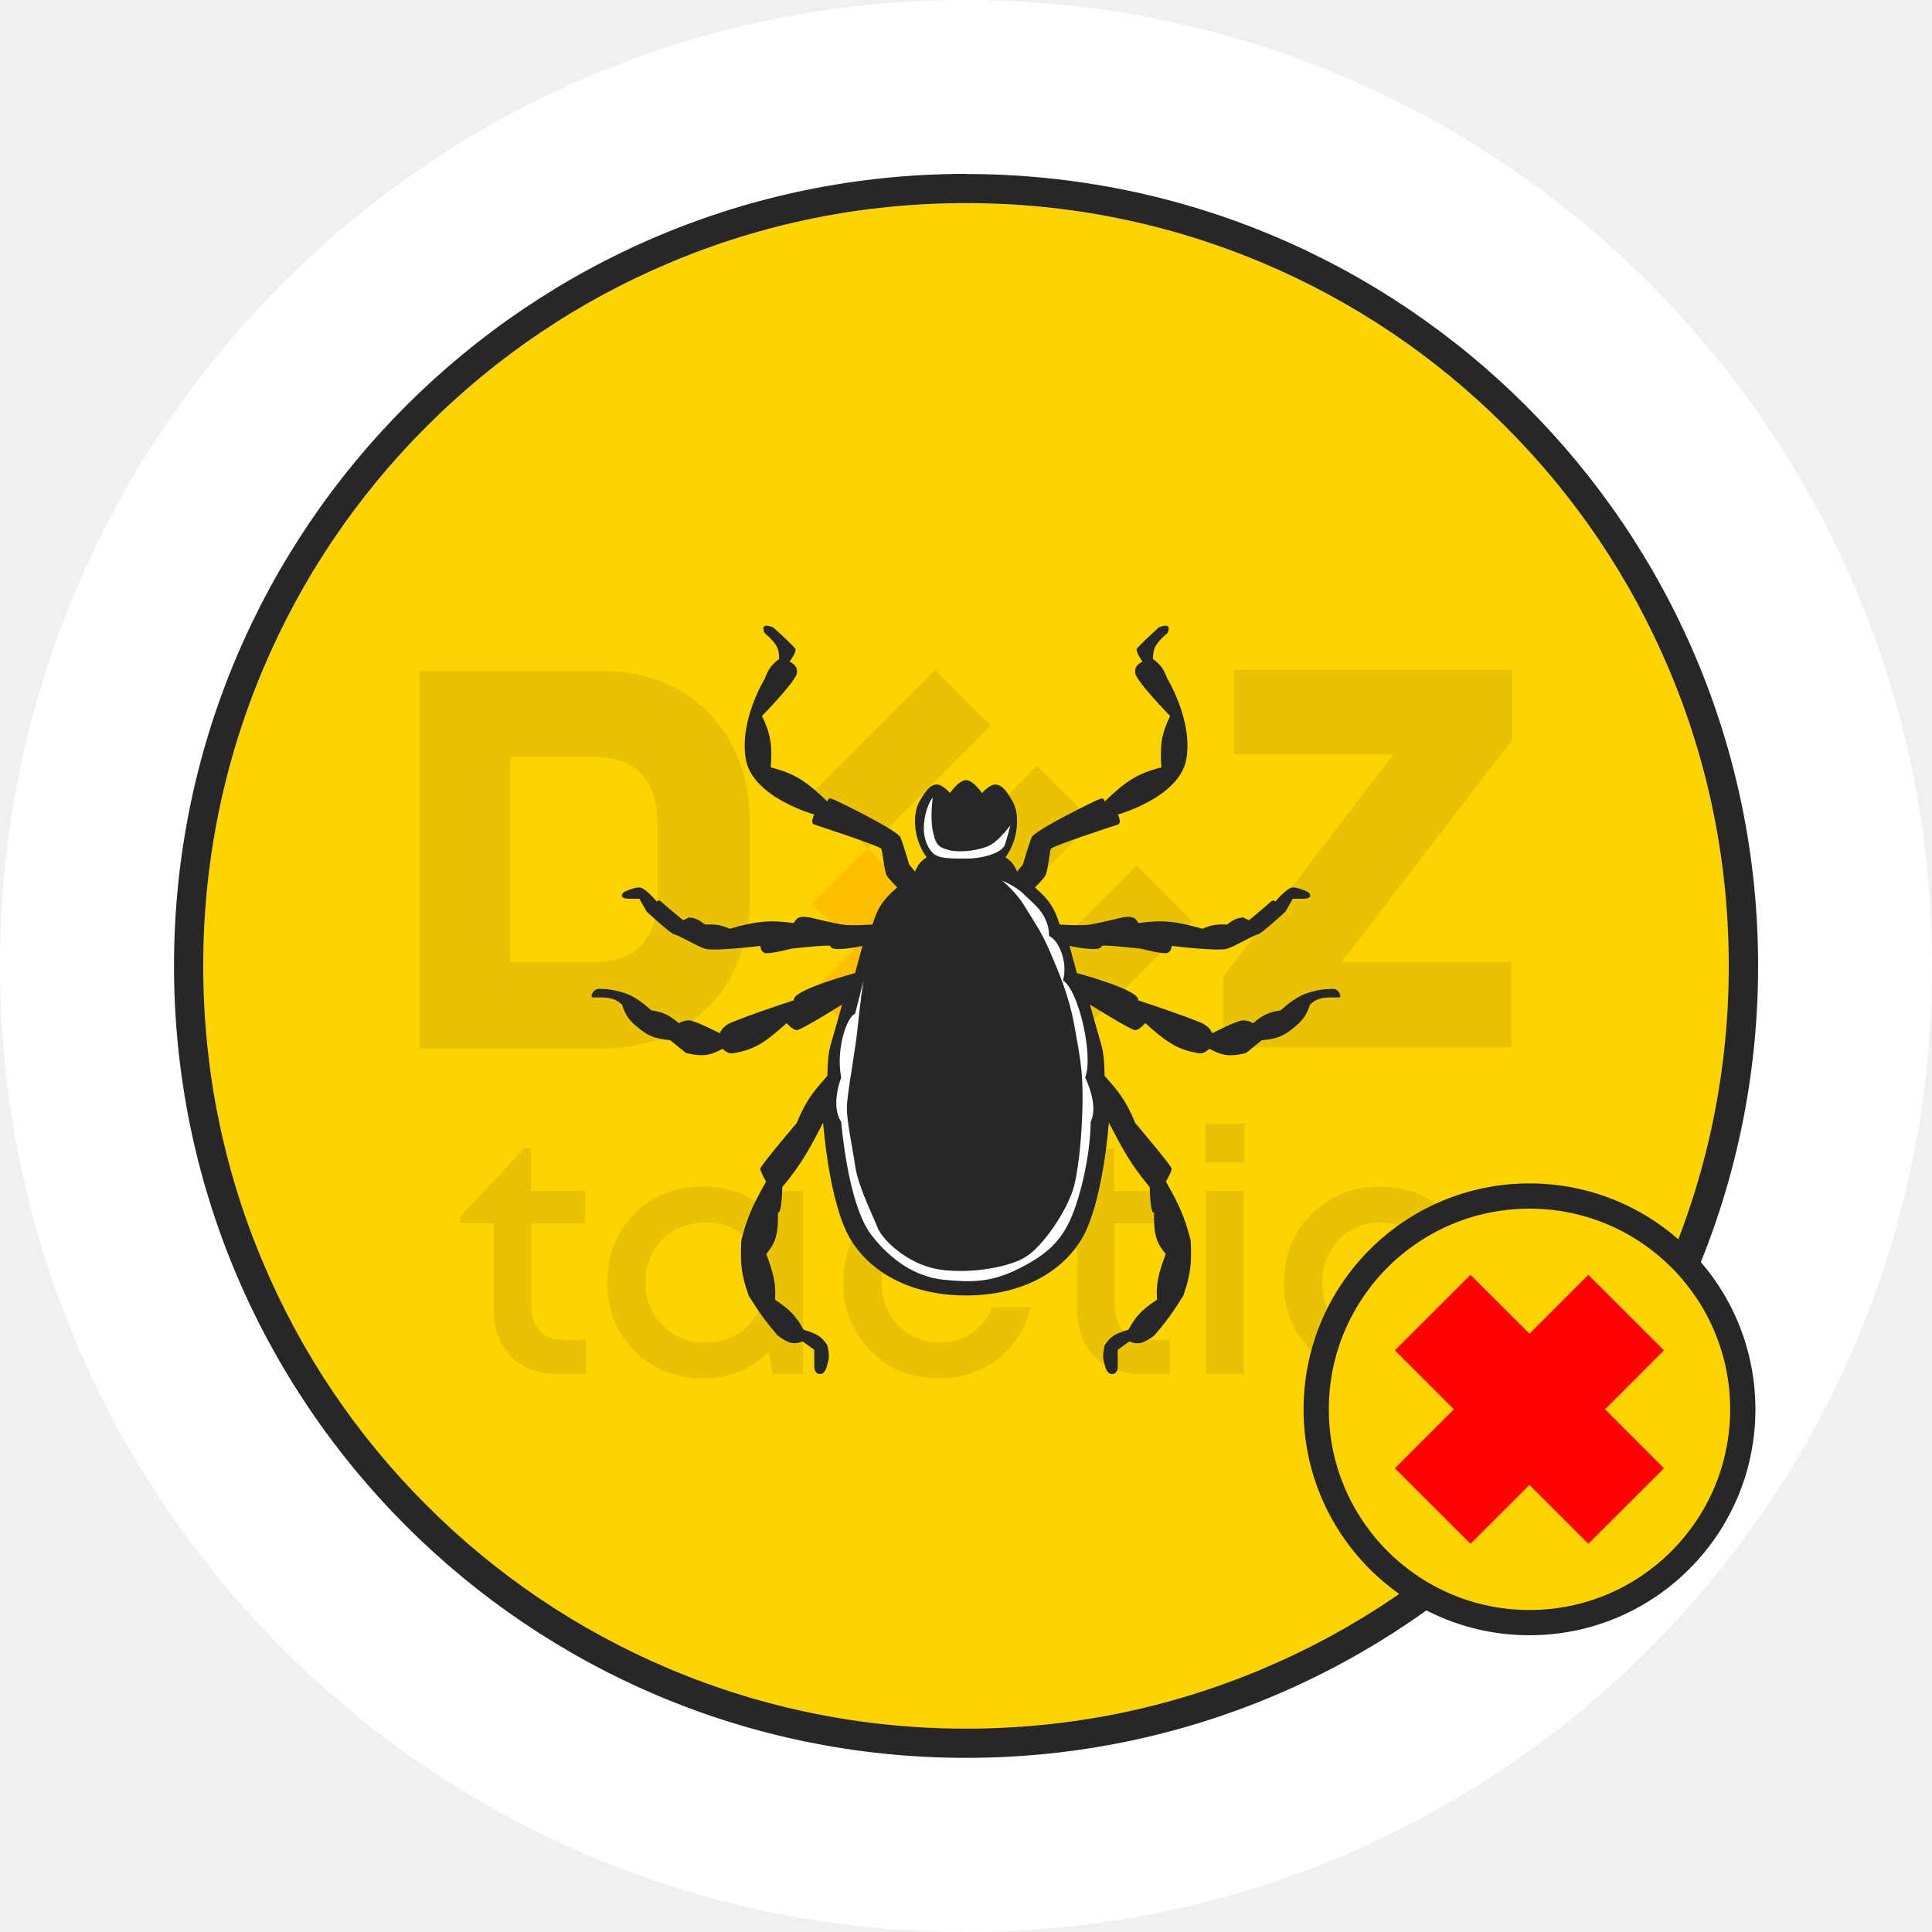
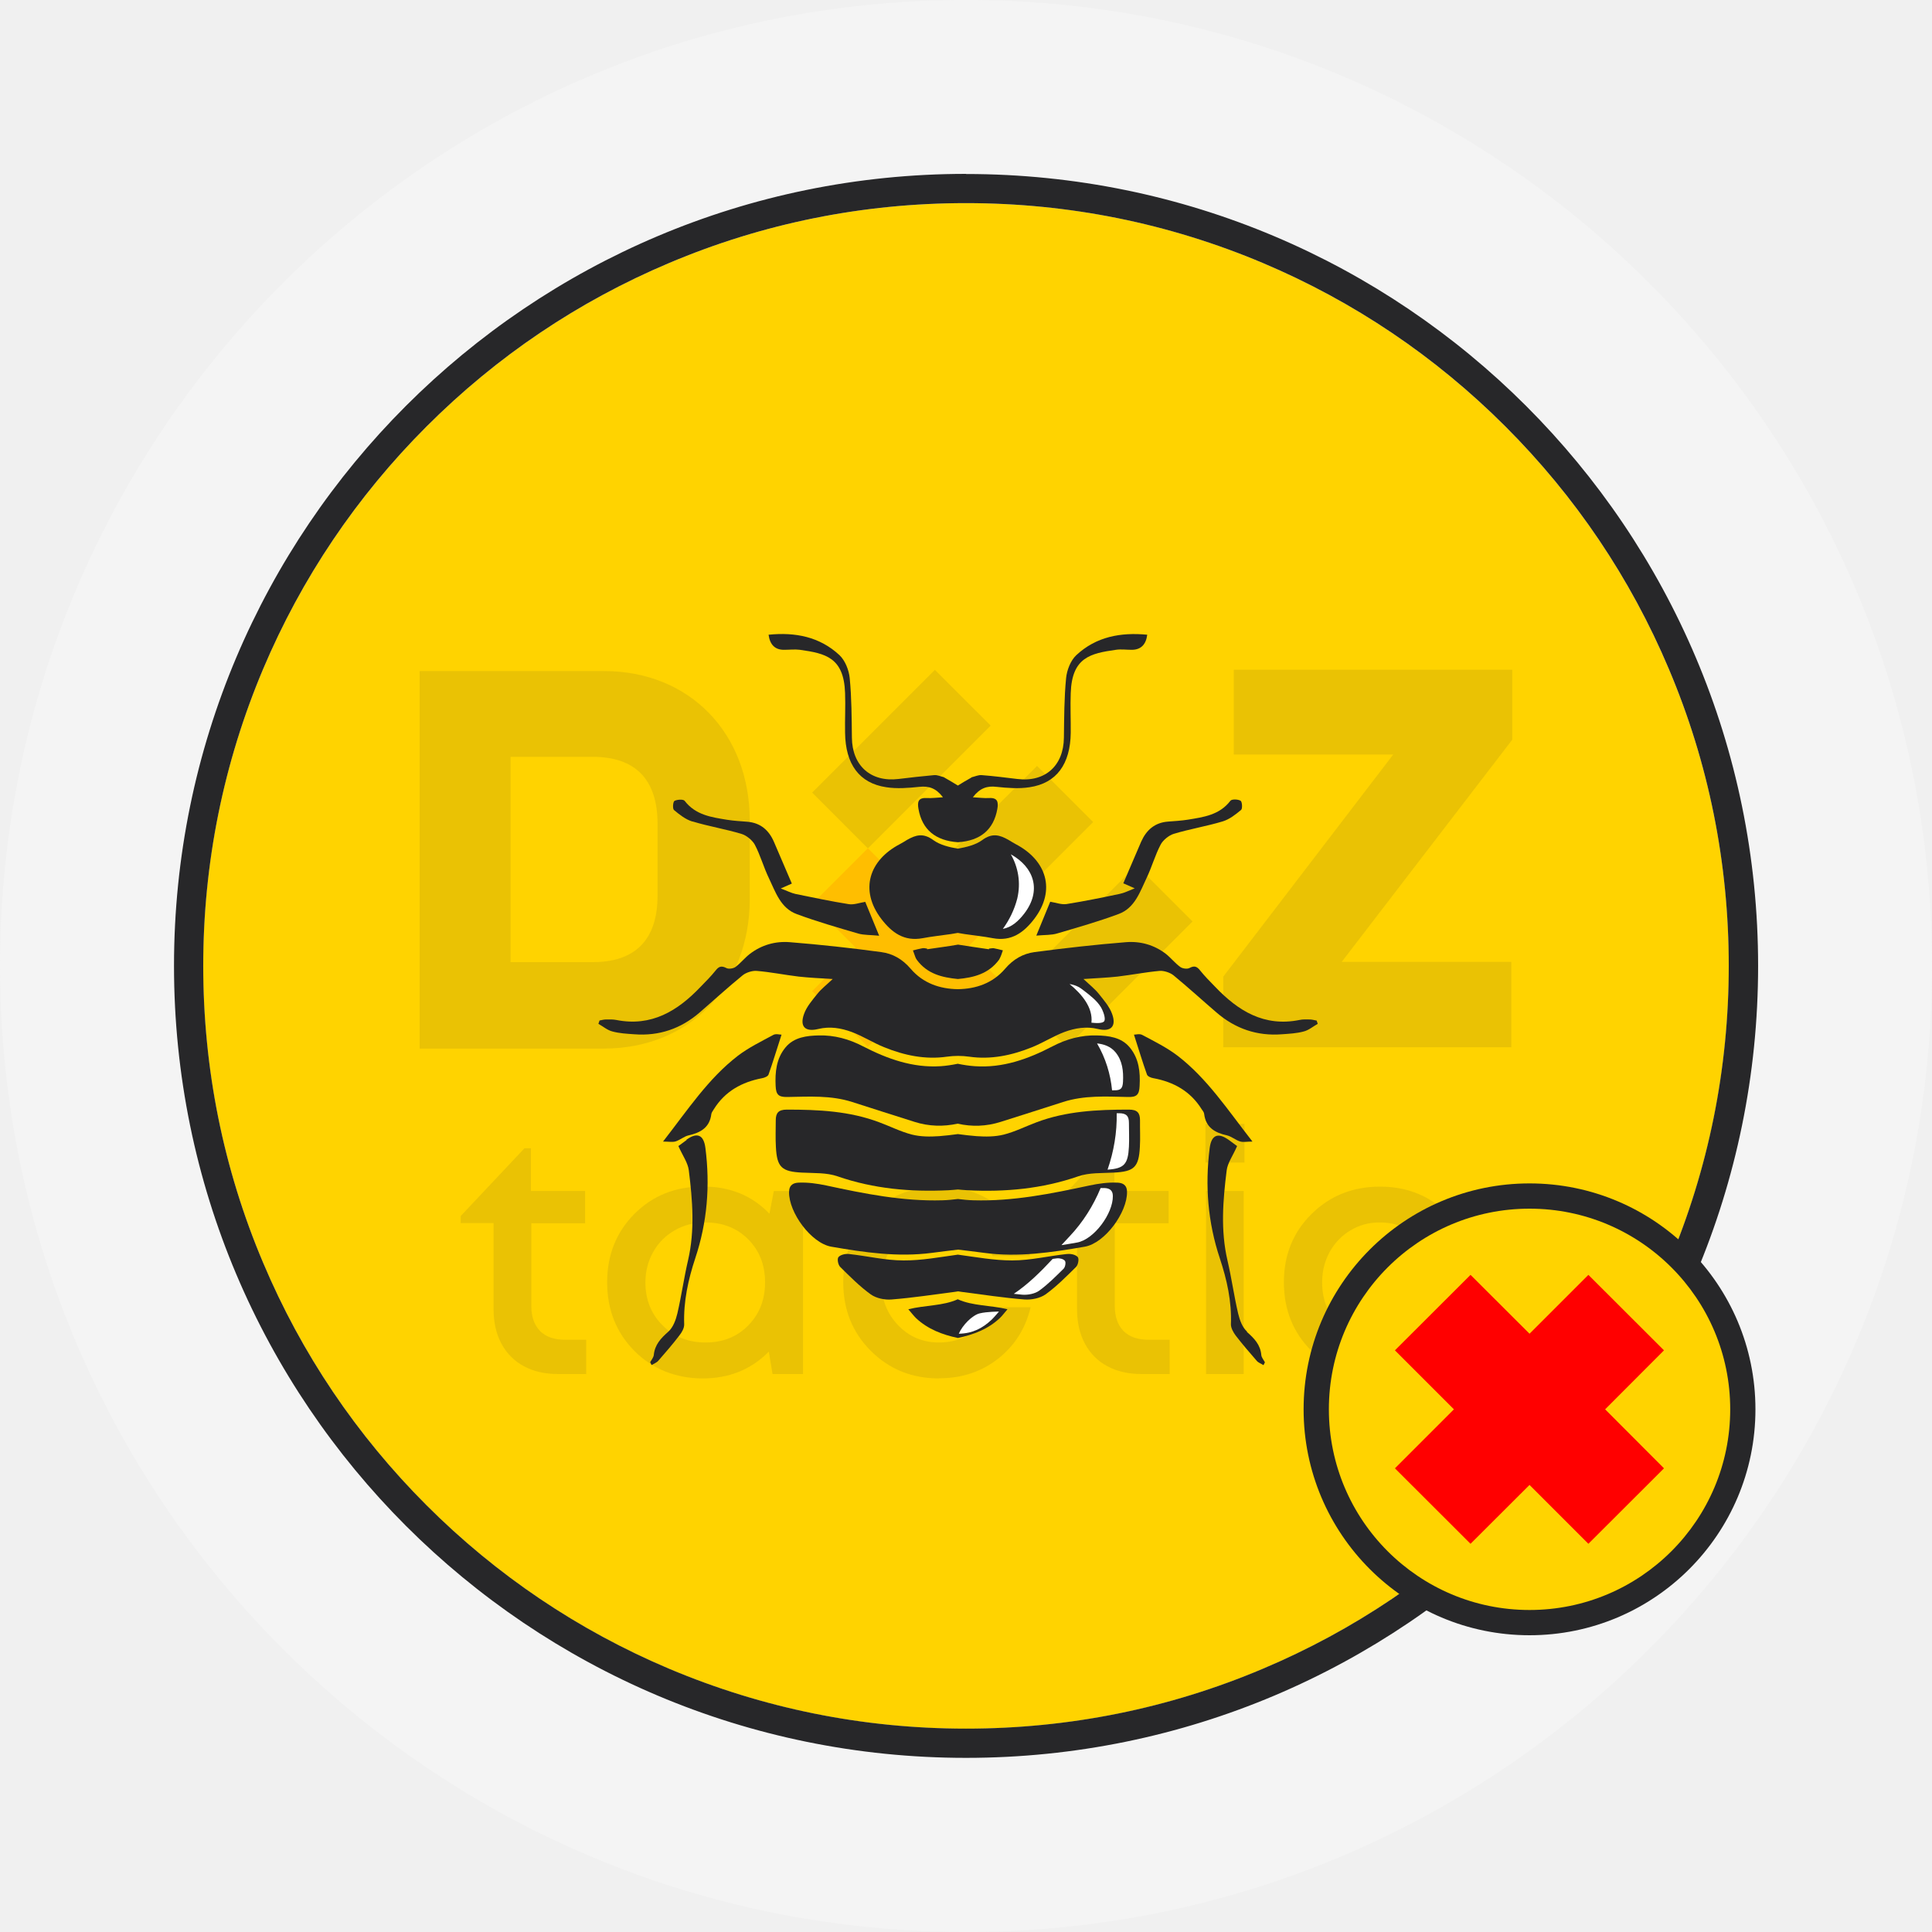
<svg xmlns="http://www.w3.org/2000/svg" width="230" height="230" viewBox="0 0 230 230" fill="none">
-   <path d="M230 115C230 178.511 178.511 230 115 230C108.361 230 101.859 229.433 95.527 228.359C51.873 220.923 16.621 188.876 4.508 147.001C1.579 136.85 0 126.101 0 115C0 51.489 51.489 0 115 0C178.511 0 230 51.489 230 115Z" fill="white" />
+   <path d="M230 115C230 178.511 178.511 230 115 230C108.361 230 101.859 229.433 95.527 228.359C51.873 220.923 16.621 188.876 4.508 147.001C1.579 136.85 0 126.101 0 115C0 51.489 51.489 0 115 0C178.511 0 230 51.489 230 115Z" fill="#F4F4F4" />
  <path d="M205.818 115C205.818 127.267 203.411 139.15 198.673 150.343C194.104 161.153 187.556 170.875 179.215 179.216C170.874 187.557 161.152 194.105 150.342 198.674C139.149 203.412 127.25 205.804 114.999 205.804C102.748 205.804 90.849 203.397 79.656 198.674C68.846 194.105 59.124 187.557 50.783 179.216C42.442 170.875 35.894 161.153 31.325 150.343C26.587 139.15 24.18 127.251 24.18 115C24.18 102.749 26.587 90.85 31.325 79.641C35.894 68.831 42.442 59.11 50.783 50.769C59.124 42.427 68.83 35.88 79.656 31.311C90.849 26.573 102.732 24.181 114.999 24.181C127.266 24.181 139.149 26.573 150.342 31.311C161.152 35.88 170.874 42.427 179.215 50.769C187.556 59.11 194.104 68.816 198.673 79.641C203.411 90.835 205.818 102.733 205.818 115Z" fill="#FFD300" />
-   <path d="M115 24.181C127.266 24.181 139.15 26.588 150.343 31.311C161.153 35.88 170.874 42.427 179.216 50.769C187.557 59.11 194.104 68.816 198.674 79.641C203.412 90.835 205.804 102.733 205.804 114.985C205.804 127.236 203.396 139.135 198.674 150.328C194.104 161.138 187.557 170.859 179.216 179.201C170.874 187.542 161.168 194.089 150.343 198.659C139.15 203.397 127.251 205.789 115 205.789C102.748 205.789 90.85 203.381 79.656 198.659C68.846 194.089 59.125 187.542 50.783 179.201C42.442 170.859 35.895 161.153 31.326 150.328C26.587 139.135 24.195 127.236 24.195 114.985C24.195 102.733 26.603 90.835 31.326 79.641C35.895 68.831 42.442 59.11 50.783 50.769C59.125 42.427 68.831 35.88 79.656 31.311C90.85 26.573 102.748 24.181 115 24.181ZM115 20.7C62.928 20.7 20.715 62.913 20.715 114.985C20.715 167.057 62.928 209.269 115 209.269C167.072 209.269 209.3 167.057 209.3 114.985C209.3 62.913 167.072 20.715 115 20.715V20.7Z" fill="#272729" />
+   <path d="M115 24.181C127.266 24.181 139.15 26.588 150.343 31.311C161.153 35.88 170.874 42.427 179.215 50.769C187.557 59.11 194.104 68.816 198.674 79.641C203.412 90.835 205.804 102.733 205.804 114.985C205.804 127.236 203.396 139.135 198.674 150.328C194.104 161.138 187.557 170.859 179.215 179.201C170.874 187.542 161.168 194.089 150.343 198.659C139.15 203.397 127.251 205.789 115 205.789C102.748 205.789 90.85 203.381 79.656 198.659C68.846 194.089 59.125 187.542 50.783 179.201C42.442 170.859 35.895 161.153 31.326 150.328C26.587 139.135 24.195 127.236 24.195 114.985C24.195 102.733 26.603 90.835 31.326 79.641C35.895 68.831 42.442 59.11 50.783 50.769C59.125 42.427 68.831 35.88 79.656 31.311C90.85 26.573 102.748 24.181 115 24.181ZM115 20.7C62.928 20.7 20.715 62.913 20.715 114.985C20.715 167.057 62.928 209.269 115 209.269C167.072 209.269 209.299 167.057 209.299 114.985C209.299 62.913 167.072 20.715 115 20.715V20.7Z" fill="#272729" />
  <g opacity="0.1">
    <path d="M71.899 79.887H49.957V124.829H71.899C82.05 124.829 89.256 117.438 89.256 107.027V97.689C89.256 87.293 82.111 79.887 71.899 79.887ZM78.278 106.643C78.278 111.857 75.64 114.54 70.565 114.54H60.782V90.099H70.565C75.64 90.099 78.278 92.797 78.278 98.057V106.643Z" fill="#272729" />
    <path d="M180.029 88.059L159.728 114.509H179.922V124.675H145.621V116.273L165.861 89.823H146.878V79.733H180.029V88.059Z" fill="#272729" />
-     <path d="M135.292 103.02L120.318 117.993L126.997 124.672L141.97 109.699L135.292 103.02Z" fill="#272729" />
-     <path d="M123.459 91.183L113.668 100.973L120.347 107.652L130.137 97.861L123.459 91.183Z" fill="#272729" />
+     <path d="M135.29 103.02L120.316 117.993L126.995 124.672L141.968 109.699L135.29 103.02Z" fill="#272729" />
+     <path d="M123.455 91.183L113.664 100.973L120.343 107.652L130.134 97.861L123.455 91.183Z" fill="#272729" />
    <path d="M111.299 79.744L96.684 94.359L103.319 100.995L117.935 86.379L111.299 79.744Z" fill="#272729" />
-     <path d="M67.316 159.497H69.784V163.576H66.472C64.878 163.576 63.513 163.269 62.363 162.641C61.213 162.027 60.324 161.123 59.695 159.957C59.066 158.792 58.76 157.412 58.76 155.817V145.605H54.85V144.762L62.44 136.697H63.206V141.787H69.662V145.621H63.252V155.465C63.252 156.753 63.605 157.749 64.295 158.455C65 159.16 65.997 159.497 67.316 159.497Z" fill="#272729" />
-     <path d="M92.14 141.787H95.605V163.576H91.971L91.526 160.908C89.426 163.039 86.804 164.097 83.66 164.097C80.517 164.097 77.696 163.009 75.534 160.831C73.372 158.654 72.283 155.925 72.283 152.659C72.283 149.393 73.372 146.679 75.534 144.501C77.696 142.339 80.41 141.251 83.66 141.251C86.911 141.251 89.518 142.324 91.603 144.486L92.124 141.787H92.14ZM78.876 157.78C80.241 159.145 81.943 159.819 83.998 159.819C86.052 159.819 87.754 159.145 89.088 157.78C90.422 156.415 91.082 154.713 91.082 152.659C91.082 150.604 90.422 148.902 89.088 147.553C87.754 146.203 86.052 145.529 83.983 145.529C82.633 145.529 81.422 145.835 80.333 146.464C79.245 147.077 78.386 147.936 77.772 149.025C77.159 150.113 76.837 151.325 76.837 152.674C76.837 154.713 77.512 156.415 78.876 157.78Z" fill="#272729" />
-     <path d="M111.799 164.097C108.563 164.097 105.865 163.009 103.672 160.816C101.479 158.623 100.391 155.909 100.391 152.659C100.391 149.408 101.479 146.709 103.672 144.532C105.865 142.355 108.594 141.266 111.845 141.266C114.513 141.266 116.828 142.017 118.791 143.52C120.753 145.023 122.026 147.031 122.624 149.531H118.177C117.61 148.289 116.767 147.323 115.632 146.602C114.497 145.897 113.225 145.529 111.799 145.529C110.526 145.529 109.376 145.835 108.333 146.464C107.291 147.077 106.463 147.936 105.849 149.025C105.251 150.113 104.945 151.325 104.945 152.674C104.945 154.698 105.604 156.385 106.923 157.765C108.241 159.145 109.867 159.819 111.799 159.819C113.225 159.819 114.497 159.451 115.617 158.731C116.736 158.01 117.579 156.967 118.177 155.618H122.701C122.087 158.179 120.784 160.218 118.806 161.767C116.828 163.315 114.497 164.082 111.799 164.082V164.097Z" fill="#272729" />
-     <path d="M136.777 159.497H139.245V163.576H135.933C134.339 163.576 132.974 163.269 131.824 162.641C130.674 162.027 129.785 161.123 129.156 159.957C128.527 158.792 128.221 157.412 128.221 155.817V145.605H124.311V144.762L131.901 136.697H132.667V141.787H139.123V145.621H132.713V155.465C132.713 156.753 133.066 157.749 133.756 158.455C134.461 159.16 135.458 159.497 136.777 159.497Z" fill="#272729" />
-     <path d="M143.508 138.399V133.799H148.154V138.399H143.508ZM143.584 163.576V141.787H148.062V163.576H143.584Z" fill="#272729" />
-     <path d="M164.254 164.097C161.018 164.097 158.32 163.009 156.127 160.816C153.934 158.623 152.846 155.909 152.846 152.659C152.846 149.408 153.934 146.709 156.127 144.532C158.32 142.355 161.049 141.266 164.3 141.266C166.968 141.266 169.283 142.017 171.246 143.52C173.208 145.023 174.481 147.031 175.079 149.531H170.632C170.065 148.289 169.222 147.323 168.087 146.602C166.952 145.897 165.68 145.529 164.254 145.529C162.981 145.529 161.831 145.835 160.788 146.464C159.746 147.077 158.918 147.936 158.304 149.025C157.706 150.113 157.4 151.325 157.4 152.674C157.4 154.698 158.059 156.385 159.378 157.765C160.696 159.145 162.322 159.819 164.254 159.819C165.68 159.819 166.952 159.451 168.072 158.731C169.191 158.01 170.034 156.967 170.632 155.618H175.156C174.542 158.179 173.239 160.218 171.261 161.767C169.283 163.315 166.952 164.082 164.254 164.082V164.097Z" fill="#272729" />
-     <path d="M120.322 107.625L113.682 100.985L108.5 106.168L103.317 100.985L96.678 107.625L101.86 112.807L96.678 117.99L103.317 124.629L108.5 119.447L113.682 124.629L120.322 117.99L115.139 112.807L120.322 107.625Z" fill="#FF0000" />
+     <path d="M67.314 159.497H69.782V163.576H66.47C64.876 163.576 63.511 163.269 62.361 162.641C61.211 162.027 60.322 161.123 59.693 159.957C59.064 158.792 58.758 157.412 58.758 155.817V145.605H54.848V144.762L62.438 136.697H63.204V141.787H69.66V145.621H63.25V155.465C63.25 156.753 63.603 157.749 64.293 158.455C64.998 159.16 65.995 159.497 67.314 159.497Z" fill="#272729" />
+     <path d="M92.138 141.788H95.603V163.576H91.969L91.525 160.908C89.424 163.04 86.802 164.098 83.659 164.098C80.515 164.098 77.694 163.009 75.532 160.832C73.37 158.654 72.281 155.925 72.281 152.659C72.281 149.393 73.37 146.679 75.532 144.502C77.694 142.34 80.408 141.251 83.659 141.251C86.909 141.251 89.516 142.324 91.601 144.486L92.123 141.788H92.138ZM78.875 157.78C80.239 159.145 81.941 159.82 83.996 159.82C86.051 159.82 87.753 159.145 89.087 157.78C90.421 156.416 91.08 154.714 91.08 152.659C91.08 150.604 90.421 148.902 89.087 147.553C87.753 146.204 86.051 145.529 83.981 145.529C82.631 145.529 81.42 145.836 80.331 146.464C79.243 147.078 78.384 147.936 77.771 149.025C77.157 150.114 76.835 151.325 76.835 152.674C76.835 154.714 77.51 156.416 78.875 157.78Z" fill="#272729" />
+     <path d="M111.795 164.097C108.559 164.097 105.861 163.009 103.668 160.816C101.475 158.623 100.387 155.909 100.387 152.659C100.387 149.408 101.475 146.709 103.668 144.532C105.861 142.355 108.59 141.266 111.841 141.266C114.509 141.266 116.824 142.017 118.787 143.52C120.749 145.023 122.022 147.031 122.62 149.531H118.173C117.606 148.289 116.763 147.323 115.628 146.602C114.493 145.897 113.221 145.529 111.795 145.529C110.522 145.529 109.372 145.835 108.329 146.464C107.287 147.077 106.459 147.936 105.845 149.025C105.247 150.113 104.941 151.325 104.941 152.674C104.941 154.698 105.6 156.385 106.919 157.765C108.237 159.145 109.863 159.819 111.795 159.819C113.221 159.819 114.493 159.451 115.613 158.731C116.732 158.01 117.575 156.967 118.173 155.618H122.697C122.083 158.179 120.78 160.218 118.802 161.767C116.824 163.315 114.493 164.082 111.795 164.082V164.097Z" fill="#272729" />
+     <path d="M136.775 159.497H139.243V163.576H135.931C134.337 163.576 132.972 163.269 131.822 162.641C130.672 162.027 129.783 161.123 129.154 159.957C128.525 158.792 128.219 157.412 128.219 155.817V145.605H124.309V144.762L131.899 136.697H132.665V141.787H139.121V145.621H132.711V155.465C132.711 156.753 133.064 157.749 133.754 158.455C134.459 159.16 135.456 159.497 136.775 159.497Z" fill="#272729" />
+     <path d="M143.504 138.399V133.799H148.15V138.399H143.504ZM143.581 163.576V141.787H148.058V163.576H143.581Z" fill="#272729" />
+     <path d="M164.252 164.097C161.016 164.097 158.318 163.009 156.125 160.816C153.932 158.623 152.844 155.909 152.844 152.659C152.844 149.408 153.932 146.709 156.125 144.532C158.318 142.355 161.047 141.266 164.298 141.266C166.966 141.266 169.281 142.017 171.244 143.52C173.206 145.023 174.479 147.031 175.077 149.531H170.63C170.063 148.289 169.22 147.323 168.085 146.602C166.95 145.897 165.678 145.529 164.252 145.529C162.979 145.529 161.829 145.835 160.786 146.464C159.744 147.077 158.916 147.936 158.302 149.025C157.704 150.113 157.398 151.325 157.398 152.674C157.398 154.698 158.057 156.385 159.376 157.765C160.694 159.145 162.32 159.819 164.252 159.819C165.678 159.819 166.95 159.451 168.07 158.731C169.189 158.01 170.032 156.967 170.63 155.618H175.154C174.54 158.179 173.237 160.218 171.259 161.767C169.281 163.315 166.95 164.082 164.252 164.082V164.097Z" fill="#272729" />
+     <path d="M120.324 107.625L113.684 100.985L108.502 106.168L103.319 100.985L96.68 107.625L101.862 112.807L96.68 117.99L103.319 124.629L108.502 119.447L113.684 124.629L120.324 117.99L115.141 112.807L120.324 107.625Z" fill="#FF0000" />
  </g>
-   <path d="M182.082 194.672C196.936 194.672 208.977 182.631 208.977 167.777C208.977 152.924 196.936 140.883 182.082 140.883C167.229 140.883 155.188 152.924 155.188 167.777C155.188 182.631 167.229 194.672 182.082 194.672Z" fill="#272729" />
-   <path d="M182.083 191.667C195.276 191.667 205.972 180.971 205.972 167.778C205.972 154.584 195.276 143.888 182.083 143.888C168.889 143.888 158.193 154.584 158.193 167.778C158.193 180.971 168.889 191.667 182.083 191.667Z" fill="#FFD300" />
-   <path d="M198.09 160.755L189.089 151.769L182.082 158.777L175.059 151.769L166.059 160.755L173.081 167.777L166.059 174.8L175.059 183.785L182.082 176.778L189.089 183.785L198.09 174.8L191.083 167.777L198.09 160.755Z" fill="#FF0000" />
-   <path d="M116.901 94.407C116.901 94.407 115.858 92.874 114.999 92.874C114.141 92.874 113.098 94.407 113.098 94.407C113.098 94.407 112.224 93.395 111.534 93.395C110.844 93.395 110.323 93.901 109.449 95.435C108.575 96.968 108.759 100.019 110.323 102.059C109.648 102.503 109.326 102.856 108.927 103.761L108.237 102.917C108.237 102.917 107.547 100.541 107.195 99.682C106.842 98.839 99.559 95.266 99.037 95.097C98.516 94.929 98.516 95.435 98.516 95.435C96.124 93.135 94.698 92.092 91.754 91.356C91.953 88.749 91.754 87.4 90.711 85.238C90.711 85.238 94.698 81.159 94.867 80.147C95.035 79.135 93.993 78.783 93.993 78.783C93.993 78.783 94.867 77.587 94.683 77.249C94.514 76.912 92.076 74.704 92.076 74.704C92.076 74.704 91.386 74.367 91.033 74.535C90.681 74.704 91.033 75.379 91.033 75.379C91.033 75.379 92.291 76.36 92.597 77.249C92.751 77.694 92.766 78.445 92.766 78.445C91.831 79.135 91.463 79.672 91.033 80.822C91.033 80.822 87.997 85.744 88.779 90.344C89.561 94.929 96.937 96.968 96.937 96.968C96.937 96.968 96.415 97.98 96.937 98.164C97.458 98.333 104.741 100.709 104.91 101.047C105.079 101.384 105.263 103.761 105.6 104.282C105.953 104.788 106.811 105.647 106.811 105.647C105.017 107.195 104.45 108.192 103.867 110.063C103.867 110.063 101.261 110.231 100.218 110.063C99.175 109.894 96.4 109.219 96.4 109.219C95.127 109.005 94.836 109.265 94.499 109.894C91.631 109.48 89.945 109.679 86.863 110.569C85.728 110.063 85.084 110.032 83.919 110.063C82.999 109.342 82.631 109.281 82.017 109.219L81.327 109.557C81.327 109.557 79.073 107.686 78.721 107.349C78.368 107.011 78.199 107.349 78.199 107.349C78.199 107.349 76.804 105.647 76.114 105.647C75.424 105.647 74.381 106.153 74.381 106.153C74.381 106.153 74.029 106.321 74.029 106.659C74.029 106.996 74.903 106.996 74.903 106.996H76.114L76.988 108.529C76.988 108.529 79.932 111.243 80.285 111.243C80.637 111.243 82.891 112.608 83.934 112.945C84.977 113.283 90.527 112.608 90.527 112.608C90.527 112.608 90.527 113.283 91.049 113.451C91.57 113.62 94.177 112.945 94.177 112.945C94.177 112.945 98.516 112.439 98.853 112.608C98.853 113.451 102.671 112.608 102.671 112.608L101.797 115.843C101.797 115.843 94.161 117.883 94.514 119.079L94.437 119.109C93.272 119.493 89.301 120.781 86.893 121.808C86.157 122.207 85.943 122.483 85.682 123.004C85.682 123.004 82.738 121.471 82.033 121.471C81.327 121.471 80.821 121.808 80.821 121.808C79.748 120.934 79.104 120.505 77.525 120.275C77.525 120.275 75.961 118.741 74.397 118.235C72.833 117.729 71.974 117.729 71.269 117.729C70.563 117.729 70.226 118.741 70.579 118.741H71.79C72.863 118.803 73.354 118.987 74.044 119.585C74.504 120.995 74.995 121.593 76.129 122.467C77.233 123.357 78.031 123.663 79.779 123.832L81.68 125.365C83.888 125.887 84.67 125.549 86.019 124.859C86.571 125.35 86.878 125.488 87.415 125.365C90.037 124.921 91.34 123.863 93.655 121.793C93.655 121.793 94.345 122.636 94.867 122.636C95.388 122.636 100.249 119.585 100.249 119.585C100.249 119.585 99.206 123.326 98.853 124.507C98.501 125.703 98.501 128.079 98.501 128.079C96.875 129.904 95.971 130.947 94.851 133.691C94.851 133.691 90.512 138.782 90.512 139.135C90.512 139.487 91.202 140.668 91.202 140.668C89.715 143.29 88.979 144.808 88.258 147.629C88.105 150.267 88.227 151.723 89.132 154.253C90.359 156.216 91.095 157.259 92.597 159.007C93.824 159.881 94.483 160.157 95.541 159.681L96.937 160.693V162.733C96.937 162.733 96.937 163.576 97.627 163.576C98.317 163.576 98.501 162.38 98.501 162.38C98.731 161.736 98.731 161.261 98.501 160.172C97.811 159.037 97.075 158.731 95.664 158.301C94.805 156.753 94.131 155.955 92.26 154.729C92.398 152.858 92.107 151.647 91.217 149.285C92.475 147.829 92.643 146.663 92.613 144.363C92.996 144.455 93.088 142.615 93.134 141.312C95.434 138.552 96.354 136.804 97.964 133.707L97.995 133.661C97.995 133.661 98.685 143.351 101.291 147.599C103.898 151.846 108.927 154.223 114.999 154.223C121.071 154.223 126.101 151.846 128.707 147.599C131.314 143.351 132.004 133.661 132.004 133.661L132.035 133.707C133.66 136.804 134.565 138.552 136.865 141.312C136.911 142.615 137.003 144.471 137.386 144.363C137.355 146.663 137.524 147.829 138.781 149.285C137.892 151.631 137.616 152.858 137.739 154.729C135.868 155.955 135.193 156.753 134.335 158.301C132.924 158.731 132.188 159.037 131.498 160.172C131.268 161.261 131.268 161.736 131.498 162.38C131.498 162.38 131.667 163.576 132.372 163.576C133.077 163.576 133.062 162.733 133.062 162.733V160.693L134.457 159.681C135.515 160.157 136.175 159.881 137.401 159.007C138.904 157.259 139.64 156.201 140.867 154.253C141.756 151.723 141.894 150.267 141.741 147.629C141.02 144.793 140.284 143.29 138.797 140.668C138.797 140.668 139.487 139.472 139.487 139.135C139.487 138.797 135.147 133.691 135.147 133.691C134.028 130.947 133.123 129.904 131.498 128.079C131.498 128.079 131.498 125.703 131.145 124.507C130.67 122.866 130.21 121.225 129.75 119.585C129.75 119.585 134.611 122.636 135.132 122.636C135.653 122.636 136.343 121.793 136.343 121.793C138.659 123.863 139.977 124.921 142.584 125.365C143.105 125.488 143.412 125.335 143.979 124.859C145.329 125.549 146.111 125.902 148.319 125.365L150.22 123.832C151.968 123.679 152.75 123.357 153.869 122.467C154.989 121.578 155.495 120.995 155.955 119.585C156.645 118.971 157.135 118.787 158.209 118.741H159.42C159.773 118.741 159.42 117.729 158.73 117.729C158.04 117.729 157.166 117.729 155.602 118.235C154.038 118.741 152.474 120.275 152.474 120.275C150.895 120.505 150.251 120.919 149.177 121.808C149.177 121.808 148.656 121.471 147.966 121.471C147.276 121.471 144.317 123.004 144.317 123.004C144.056 122.483 143.841 122.207 143.105 121.808C140.698 120.796 136.711 119.493 135.561 119.109L135.485 119.079C135.837 117.883 128.201 115.843 128.201 115.843L127.327 112.608C127.327 112.608 131.145 113.451 131.145 112.608C131.498 112.439 135.837 112.945 135.837 112.945C135.837 112.945 138.444 113.62 138.965 113.451C139.487 113.283 139.487 112.608 139.487 112.608C139.487 112.608 145.037 113.283 146.08 112.945C147.123 112.608 149.377 111.243 149.729 111.243C150.082 111.243 153.026 108.529 153.026 108.529L153.9 106.996H155.111C155.111 106.996 155.985 106.996 155.985 106.659C155.985 106.321 155.633 106.153 155.633 106.153C155.633 106.153 154.59 105.647 153.9 105.647C153.21 105.647 151.815 107.349 151.815 107.349C151.815 107.349 151.646 107.011 151.293 107.349C150.941 107.686 148.687 109.557 148.687 109.557L147.997 109.219C147.368 109.296 147.015 109.342 146.095 110.063C144.93 110.032 144.286 110.063 143.151 110.569C140.069 109.679 138.383 109.48 135.515 109.894C135.178 109.265 134.871 109.005 133.614 109.219C133.614 109.219 130.839 109.894 129.796 110.063C128.753 110.231 126.147 110.063 126.147 110.063C125.564 108.177 124.981 107.195 123.203 105.647C123.203 105.647 124.077 104.803 124.414 104.282C124.767 103.776 124.935 101.399 125.104 101.047C125.273 100.709 132.556 98.333 133.077 98.164C133.599 97.995 133.077 96.968 133.077 96.968C133.077 96.968 140.453 94.929 141.235 90.344C142.017 85.759 138.981 80.822 138.981 80.822C138.551 79.672 138.183 79.135 137.248 78.445C137.248 78.445 137.263 77.694 137.417 77.249C137.723 76.36 138.981 75.379 138.981 75.379C138.981 75.379 139.333 74.704 138.981 74.535C138.628 74.367 137.938 74.704 137.938 74.704C137.938 74.704 135.515 76.912 135.331 77.249C135.163 77.587 136.021 78.783 136.021 78.783C136.021 78.783 134.979 79.12 135.147 80.147C135.316 81.159 139.303 85.238 139.303 85.238C138.26 87.4 138.076 88.749 138.26 91.356C135.301 92.092 133.875 93.135 131.498 95.435C131.498 95.435 131.498 94.929 130.977 95.097C130.455 95.266 123.172 98.839 122.819 99.682C122.467 100.525 121.777 102.917 121.777 102.917L121.087 103.761C120.688 102.856 120.366 102.503 119.691 102.059C121.255 100.019 121.424 96.968 120.565 95.435C119.691 93.901 119.17 93.395 118.48 93.395C117.79 93.395 116.916 94.407 116.916 94.407H116.901Z" fill="#272729" />
-   <path d="M110.048 97.581C110.385 95.603 111.045 94.944 111.045 94.944C111.045 94.944 110.707 97.259 111.045 98.9C111.382 100.556 111.704 100.878 113.023 101.215C114.341 101.553 116.871 101.215 117.975 100.556C119.079 99.897 120.291 98.24 120.291 98.24C120.291 98.24 119.953 99.559 119.631 100.556C119.294 101.553 116.994 102.212 115.016 102.212C113.038 102.212 111.719 102.212 111.06 101.553C110.401 100.893 109.741 99.575 110.063 97.597L110.048 97.581ZM121.931 106.49C120.935 105.493 119.294 104.834 119.294 104.834C119.294 104.834 120.95 106.153 121.931 107.809C122.928 109.465 123.909 110.783 124.906 113.083C125.903 115.399 127.221 118.358 127.881 121.992C128.54 125.626 128.877 127.267 128.877 130.579C128.877 133.891 128.54 138.491 127.881 141.143C127.221 143.796 124.247 148.396 121.947 149.73C119.631 151.049 114.694 151.708 111.382 151.049C108.085 150.389 105.111 147.752 104.451 146.096C103.792 144.44 102.136 141.143 101.814 138.843C101.477 136.528 100.817 133.569 100.817 131.913C100.817 130.257 101.814 125.319 102.136 122.007C102.473 118.711 102.795 116.733 102.795 116.733L101.799 120.689C100.802 121.026 99.483 124.982 100.143 128.279C100.143 128.279 98.824 131.575 100.143 133.553C100.48 137.187 101.461 144.118 103.777 147.077C106.092 150.052 109.051 152.03 112.363 152.352C115.675 152.674 117.975 152.689 121.272 151.033C124.569 149.377 126.547 147.737 127.865 144.103C129.184 140.469 129.843 136.191 129.843 133.538C130.84 131.56 129.184 128.263 129.184 128.263C130.181 125.948 128.525 118.036 126.547 116.717C127.206 114.402 125.887 111.765 124.891 111.443C124.891 108.805 122.913 107.487 121.916 106.49H121.931Z" fill="white" />
+   <path d="M182.086 194.672C196.94 194.672 208.981 182.631 208.981 167.777C208.981 152.924 196.94 140.882 182.086 140.882C167.233 140.882 155.191 152.924 155.191 167.777C155.191 182.631 167.233 194.672 182.086 194.672Z" fill="#272729" />
+   <path d="M182.089 191.666C195.282 191.666 205.978 180.971 205.978 167.777C205.978 154.583 195.282 143.888 182.089 143.888C168.895 143.888 158.199 154.583 158.199 167.777C158.199 180.971 168.895 191.666 182.089 191.666Z" fill="#FFD300" />
+   <path d="M198.094 160.755L189.093 151.769L182.086 158.777L175.063 151.769L166.062 160.755L173.085 167.777L166.062 174.8L175.063 183.785L182.086 176.778L189.093 183.785L198.094 174.8L191.087 167.777L198.094 160.755Z" fill="#FF0000" />
+   <path d="M114.036 154.668C112.257 155.48 110.172 155.358 108.133 155.864C108.531 156.324 108.761 156.63 109.037 156.906C110.448 158.24 112.211 158.9 114.036 159.283C115.861 158.9 117.624 158.24 119.035 156.906C119.311 156.646 119.541 156.324 119.939 155.864C117.915 155.373 115.815 155.48 114.036 154.683V154.668Z" fill="#272729" />
+   <path d="M93.351 77.357C93.98 77.357 94.609 77.28 95.222 77.357C98.243 77.786 100.466 78.246 100.604 82.509C100.665 84.073 100.573 85.652 100.604 87.231C100.65 90.973 102.291 93.242 105.511 93.718C106.783 93.917 108.148 93.809 109.436 93.671C110.586 93.549 111.429 93.825 112.257 94.913C111.491 94.96 110.908 95.036 110.341 95.005C109.313 94.944 109.191 95.45 109.344 96.309C109.773 98.747 111.353 100.081 114.036 100.265C116.735 100.096 118.299 98.747 118.728 96.309C118.881 95.466 118.759 94.944 117.731 95.005C117.164 95.036 116.581 94.96 115.815 94.913C116.643 93.825 117.501 93.534 118.636 93.671C119.939 93.809 121.289 93.917 122.561 93.718C125.781 93.242 127.422 90.973 127.468 87.231C127.483 85.652 127.407 84.073 127.468 82.509C127.606 78.246 129.829 77.786 132.85 77.357C133.448 77.265 134.092 77.357 134.721 77.357C135.804 77.357 136.423 76.759 136.576 75.563C133.417 75.256 130.489 75.793 128.127 78.001C127.453 78.629 127.008 79.779 126.916 80.73C126.686 83.076 126.686 85.453 126.655 87.814C126.625 91.157 124.417 93.15 121.105 92.736C119.694 92.567 118.283 92.383 116.857 92.276C116.474 92.246 116.091 92.43 115.707 92.522C115.677 92.522 115.646 92.552 115.615 92.583C114.987 92.936 114.465 93.242 114.036 93.518C113.607 93.242 113.085 92.951 112.457 92.583C112.426 92.552 112.395 92.537 112.365 92.522C111.981 92.43 111.598 92.246 111.215 92.276C109.804 92.399 108.378 92.567 106.967 92.736C103.671 93.135 101.447 91.157 101.417 87.814C101.386 85.453 101.386 83.076 101.156 80.73C101.064 79.779 100.619 78.645 99.945 78.001C97.583 75.793 94.655 75.241 91.496 75.563C91.66 76.769 92.278 77.367 93.351 77.357Z" fill="#272729" />
+   <path d="M82.459 97.796C84.376 98.379 86.385 98.701 88.301 99.284C88.869 99.452 89.589 100.05 89.865 100.572C90.525 101.829 90.908 103.24 91.521 104.512C92.319 106.168 92.917 108.116 94.849 108.821C97.241 109.71 99.709 110.416 102.163 111.136C102.868 111.336 103.635 111.29 104.662 111.397C104.033 109.864 103.512 108.606 103.006 107.364C102.316 107.472 101.657 107.732 101.059 107.64C98.943 107.303 96.827 106.858 94.726 106.429C94.205 106.322 93.699 106.046 92.947 105.77C93.561 105.494 93.852 105.371 94.266 105.187C93.545 103.5 92.84 101.844 92.135 100.219C91.537 98.839 90.54 97.95 88.961 97.827C88.301 97.781 87.243 97.704 86.584 97.597C84.713 97.29 82.827 97.045 81.509 95.343C81.355 95.128 80.619 95.174 80.297 95.343C80.113 95.45 80.052 96.278 80.236 96.431C80.895 96.984 81.616 97.551 82.413 97.796H82.459Z" fill="#272729" />
+   <path d="M92.059 123.204C90.618 123.986 89.13 124.706 87.842 125.688C84.316 128.402 81.893 132.097 78.934 135.9C79.608 135.9 80.053 135.992 80.421 135.884C80.958 135.716 81.433 135.286 81.97 135.164C83.396 134.842 84.484 134.244 84.684 132.618C84.714 132.419 84.883 132.235 84.99 132.036C86.324 129.904 88.318 128.816 90.725 128.356C91.001 128.31 91.415 128.141 91.492 127.926C92.028 126.408 92.488 124.875 93.04 123.173C92.826 123.173 92.35 123.035 92.059 123.204Z" fill="#272729" />
+   <path d="M81.742 135.715C81.358 135.991 80.99 136.267 80.76 136.436C81.282 137.601 81.895 138.429 82.002 139.334C82.447 142.891 82.738 146.464 81.91 150.037C81.42 152.137 81.128 154.269 80.638 156.369C80.454 157.136 80.132 158.025 79.564 158.531C78.675 159.313 77.954 160.08 77.832 161.307C77.801 161.598 77.556 161.889 77.402 162.165C77.464 162.273 77.525 162.395 77.571 162.503C77.847 162.334 78.169 162.227 78.368 161.997C79.227 161.015 80.086 160.019 80.883 158.976C81.174 158.608 81.466 158.102 81.45 157.657C81.358 154.943 81.926 152.337 82.769 149.791C84.195 145.513 84.548 141.143 83.98 136.681C83.781 135.087 82.999 134.749 81.696 135.7L81.742 135.715Z" fill="#272729" />
+   <path d="M156.691 121.486C156.43 121.44 156.17 121.364 155.909 121.364C155.51 121.364 155.096 121.333 154.698 121.425C150.512 122.268 147.399 120.352 144.67 117.484C144.056 116.856 143.428 116.227 142.876 115.537C142.492 115.046 142.186 114.924 141.588 115.246C141.312 115.384 140.76 115.307 140.499 115.108C139.886 114.663 139.395 114.034 138.797 113.559C137.402 112.486 135.761 112.026 134.044 112.164C130.41 112.455 126.76 112.869 123.157 113.344C121.792 113.528 120.627 114.188 119.646 115.338C118.174 117.055 116.18 117.73 114.034 117.76C111.887 117.73 109.894 117.055 108.422 115.338C107.425 114.172 106.275 113.528 104.91 113.344C101.292 112.854 97.658 112.455 94.024 112.164C92.322 112.026 90.666 112.486 89.27 113.559C88.672 114.019 88.182 114.648 87.568 115.108C87.308 115.307 86.74 115.384 86.48 115.246C85.882 114.939 85.575 115.046 85.192 115.537C84.64 116.227 84.011 116.856 83.398 117.484C80.668 120.352 77.556 122.253 73.37 121.425C72.971 121.348 72.572 121.364 72.158 121.364C71.898 121.364 71.637 121.44 71.376 121.486C71.33 121.624 71.284 121.747 71.238 121.885C71.79 122.192 72.296 122.636 72.894 122.79C73.738 123.02 74.627 123.066 75.501 123.127C78.46 123.357 81.052 122.468 83.29 120.536C84.992 119.064 86.648 117.546 88.396 116.12C88.795 115.782 89.562 115.537 90.083 115.583C91.754 115.721 93.395 116.058 95.066 116.258C96.324 116.396 97.581 116.457 99.13 116.549C98.378 117.27 97.765 117.73 97.305 118.312C96.707 119.064 96.017 119.846 95.71 120.735C95.189 122.207 95.848 122.882 97.412 122.498C98.808 122.161 100.126 122.391 101.384 122.851C102.702 123.342 103.914 124.124 105.232 124.66C107.686 125.657 110.17 126.163 112.73 125.795C113.604 125.672 114.509 125.672 115.383 125.795C117.928 126.163 120.428 125.657 122.881 124.66C124.2 124.124 125.411 123.342 126.73 122.851C127.987 122.391 129.306 122.161 130.701 122.498C132.25 122.882 132.924 122.192 132.403 120.735C132.096 119.846 131.406 119.064 130.808 118.312C130.348 117.73 129.75 117.27 128.984 116.549C130.532 116.442 131.79 116.396 133.047 116.258C134.718 116.058 136.359 115.736 138.03 115.583C138.552 115.537 139.303 115.782 139.717 116.12C141.45 117.546 143.106 119.064 144.823 120.536C147.062 122.468 149.653 123.357 152.612 123.127C153.486 123.066 154.376 123.02 155.219 122.79C155.817 122.636 156.323 122.192 156.875 121.885C156.829 121.747 156.783 121.624 156.737 121.486H156.691Z" fill="#272729" />
+   <path d="M130.548 123.265C128.723 123.219 126.96 123.694 125.288 124.568C122.406 126.071 119.385 127.159 116.058 126.929C115.368 126.883 114.693 126.776 114.018 126.638C113.344 126.776 112.669 126.883 111.979 126.929C108.667 127.144 105.631 126.055 102.748 124.568C101.077 123.694 99.314 123.219 97.489 123.265C96.063 123.295 94.514 123.464 93.502 124.706C92.414 126.025 92.26 127.635 92.337 129.275C92.383 130.333 92.69 130.609 93.732 130.594C96.324 130.548 98.93 130.379 101.46 131.192C103.929 131.989 106.398 132.771 108.866 133.553C110.599 134.105 112.316 134.136 114.003 133.768C115.69 134.151 117.407 134.105 119.14 133.553C121.608 132.771 124.077 131.989 126.546 131.192C129.076 130.379 131.682 130.533 134.274 130.594C135.316 130.625 135.623 130.333 135.669 129.275C135.761 127.619 135.592 126.025 134.504 124.706C133.492 123.464 131.943 123.295 130.517 123.265H130.548Z" fill="#272729" />
+   <path d="M134.396 132.097C130.64 132.097 126.929 132.266 123.372 133.615C122.068 134.106 120.826 134.734 119.492 135.072C118.465 135.332 117.33 135.332 116.257 135.256C115.521 135.194 114.77 135.118 114.034 135.01C113.298 135.118 112.546 135.194 111.81 135.256C110.737 135.332 109.602 135.332 108.575 135.072C107.241 134.734 105.984 134.09 104.696 133.615C101.138 132.266 97.428 132.097 93.671 132.097C92.674 132.097 92.353 132.496 92.353 133.37C92.353 134.428 92.306 135.486 92.368 136.528C92.49 138.966 93.058 139.472 95.465 139.595C96.891 139.672 98.394 139.58 99.713 140.04C104.006 141.527 108.406 141.91 112.899 141.696C113.282 141.68 113.666 141.634 114.034 141.604C114.417 141.634 114.785 141.68 115.168 141.696C119.661 141.926 124.062 141.527 128.355 140.04C129.674 139.58 131.177 139.672 132.603 139.595C135.01 139.472 135.577 138.966 135.7 136.528C135.761 135.486 135.7 134.428 135.715 133.37C135.715 132.48 135.393 132.097 134.396 132.097Z" fill="#272729" />
+   <path d="M133.003 140.791C131.899 140.745 130.78 140.898 129.707 141.128C125.137 142.11 120.583 143.03 115.891 142.892C115.263 142.876 114.649 142.815 114.036 142.738C113.423 142.815 112.809 142.876 112.181 142.892C107.489 143.03 102.919 142.11 98.365 141.128C97.276 140.898 96.172 140.745 95.069 140.791C94.486 140.822 93.949 141.021 93.934 141.91C93.903 144.348 96.556 147.982 98.948 148.412C102.919 149.102 106.906 149.684 110.954 149.148C111.981 149.01 113.024 148.887 114.051 148.764C115.094 148.887 116.121 149.01 117.149 149.148C121.197 149.7 125.183 149.102 129.155 148.412C131.547 147.982 134.199 144.333 134.169 141.91C134.169 141.021 133.617 140.822 133.034 140.791H133.003Z" fill="#272729" />
+   <path d="M127.02 149.285C124.843 149.515 122.681 150.052 120.504 150.052C118.342 150.052 116.18 149.653 114.033 149.362C111.886 149.653 109.709 150.067 107.562 150.052C105.385 150.052 103.223 149.515 101.046 149.285C100.632 149.239 100.049 149.377 99.819 149.653C99.635 149.868 99.773 150.573 100.018 150.819C101.184 151.969 102.349 153.149 103.668 154.1C104.327 154.56 105.339 154.775 106.167 154.698C108.666 154.499 111.166 154.115 113.665 153.793C113.803 153.778 113.926 153.747 114.064 153.732C114.202 153.747 114.324 153.778 114.462 153.793C116.962 154.115 119.446 154.499 121.96 154.698C122.788 154.759 123.8 154.56 124.46 154.1C125.778 153.149 126.944 151.969 128.109 150.819C128.354 150.573 128.477 149.868 128.308 149.653C128.078 149.377 127.496 149.239 127.082 149.285H127.02Z" fill="#272729" />
+   <path d="M123.128 109.388C125.75 105.938 124.554 102.396 120.92 100.495C120.629 100.342 120.353 100.158 120.062 99.989C119.004 99.391 118.114 99.13 116.918 100.02C116.136 100.587 115.063 100.848 114.02 101.032C112.978 100.848 111.904 100.587 111.122 100.02C109.911 99.13 109.037 99.391 107.979 99.989C107.688 100.158 107.427 100.342 107.12 100.495C103.486 102.396 102.29 105.938 104.912 109.388C106.17 111.029 107.626 112.102 109.85 111.688C110.954 111.474 112.088 111.366 113.208 111.198C113.514 111.152 113.775 111.106 114.02 111.06C114.266 111.106 114.526 111.152 114.833 111.198C115.952 111.366 117.087 111.474 118.191 111.688C120.399 112.102 121.871 111.029 123.128 109.388Z" fill="#272729" />
+   <path d="M133.767 105.171C134.181 105.355 134.472 105.478 135.086 105.754C134.334 106.045 133.844 106.306 133.307 106.413C131.206 106.858 129.09 107.287 126.974 107.625C126.361 107.717 125.702 107.456 125.027 107.349C124.521 108.591 124 109.848 123.371 111.381C124.398 111.289 125.18 111.335 125.87 111.121C128.324 110.4 130.792 109.695 133.184 108.805C135.116 108.085 135.714 106.153 136.512 104.497C137.125 103.209 137.508 101.813 138.168 100.556C138.444 100.019 139.164 99.437 139.732 99.268C141.648 98.685 143.657 98.363 145.574 97.781C146.371 97.535 147.092 96.968 147.751 96.416C147.935 96.263 147.874 95.435 147.69 95.327C147.383 95.143 146.647 95.113 146.478 95.327C145.175 97.029 143.289 97.275 141.403 97.581C140.759 97.689 139.686 97.765 139.026 97.811C137.462 97.934 136.466 98.823 135.852 100.203C135.147 101.844 134.442 103.485 133.721 105.171H133.767Z" fill="#272729" />
+   <path d="M146.067 135.164C146.603 135.286 147.079 135.716 147.615 135.884C147.983 136.007 148.428 135.9 149.103 135.9C146.143 132.112 143.721 128.402 140.194 125.688C138.906 124.706 137.419 123.97 135.977 123.204C135.671 123.035 135.211 123.173 134.996 123.173C135.548 124.875 136.008 126.424 136.545 127.926C136.621 128.141 137.02 128.31 137.311 128.356C139.719 128.8 141.712 129.904 143.046 132.036C143.169 132.22 143.337 132.404 143.353 132.618C143.552 134.228 144.625 134.842 146.067 135.164Z" fill="#272729" />
+   <path d="M148.47 158.531C147.903 158.041 147.581 157.151 147.397 156.369C146.906 154.269 146.615 152.137 146.124 150.037C145.296 146.464 145.587 142.891 146.032 139.334C146.139 138.445 146.768 137.601 147.274 136.436C147.044 136.267 146.676 135.991 146.293 135.715C144.989 134.78 144.207 135.102 144.008 136.697C143.441 141.159 143.793 145.529 145.219 149.807C146.063 152.352 146.645 154.943 146.538 157.673C146.538 158.102 146.829 158.623 147.105 158.991C147.903 160.034 148.761 161.015 149.62 162.012C149.819 162.242 150.157 162.349 150.417 162.518C150.479 162.411 150.54 162.288 150.586 162.181C150.433 161.889 150.187 161.613 150.157 161.322C150.049 160.08 149.313 159.329 148.424 158.547L148.47 158.531Z" fill="#272729" />
+   <path d="M119.386 113.145C119.294 113.375 119.233 113.636 119.126 113.866C119.064 114.004 119.003 114.142 118.926 114.264C117.669 115.951 115.89 116.38 114.035 116.549C112.164 116.365 110.386 115.951 109.144 114.264C109.052 114.142 108.99 114.004 108.944 113.866C108.852 113.636 108.776 113.375 108.684 113.145C109.067 113.053 109.435 112.946 109.818 112.884C110.002 112.854 110.186 112.9 110.37 112.93C110.37 112.946 110.37 112.992 110.37 113.007C111.597 112.823 112.824 112.67 114.05 112.455H114.066C115.277 112.654 116.504 112.823 117.73 113.007C117.73 112.992 117.73 112.946 117.746 112.93C117.93 112.915 118.114 112.869 118.298 112.884C118.666 112.946 119.049 113.053 119.417 113.145H119.386Z" fill="#272729" />
+   <path d="M118.925 156.14C118.925 156.14 118.311 156.86 118.051 157.106C116.977 158.118 115.797 158.746 114.141 158.777C114.585 157.75 115.751 156.569 116.625 156.354C117.499 156.14 118.925 156.14 118.925 156.14Z" fill="white" />
+   <path d="M129.919 121.747C130.502 121.808 131.299 121.854 131.468 121.548C131.637 121.241 131.361 120.413 131.054 119.892C130.594 119.14 129.812 118.527 129.03 117.929C128.631 117.622 128.233 117.3 127.328 117.147C128.8 118.358 130.119 119.938 129.935 121.732L129.919 121.747Z" fill="white" />
+   <path d="M130.609 124.231C131.621 125.964 132.204 127.865 132.388 129.797C132.465 129.797 132.541 129.797 132.618 129.797C133.415 129.812 133.645 129.598 133.691 128.785C133.753 127.512 133.63 126.286 132.802 125.274C132.219 124.568 131.422 124.308 130.609 124.216V124.231Z" fill="white" />
+   <path d="M131.882 139.242C133.83 139.104 134.29 138.598 134.397 136.513C134.443 135.578 134.397 134.627 134.397 133.676C134.397 132.879 134.106 132.526 133.216 132.526H132.94C132.986 134.796 132.603 137.08 131.852 139.242H131.882Z" fill="white" />
+   <path d="M126.379 148.228C126.992 148.136 127.606 148.028 128.219 147.921C130.258 147.553 132.512 144.456 132.482 142.386C132.482 141.634 132.006 141.466 131.516 141.435C131.347 141.435 131.194 141.435 131.025 141.435C130.151 143.551 128.909 145.514 127.36 147.154C127.038 147.507 126.716 147.86 126.379 148.212V148.228Z" fill="white" />
+   <path d="M120.672 154.024C121.025 154.054 121.377 154.1 121.715 154.131C122.374 154.177 123.187 154.024 123.708 153.656C124.766 152.889 125.686 151.954 126.621 151.034C126.821 150.834 126.913 150.267 126.775 150.098C126.591 149.868 126.131 149.761 125.793 149.807C125.64 149.822 125.471 149.853 125.318 149.868C123.892 151.402 122.374 152.904 120.672 154.039V154.024Z" fill="white" />
+   <path d="M121.947 108.744C121.227 109.68 120.429 110.385 119.387 110.584C120.153 109.526 120.751 108.33 121.104 106.966C121.549 105.064 121.211 103.24 120.337 101.706C123.128 103.255 124.017 106.03 121.947 108.744Z" fill="white" />
</svg>
